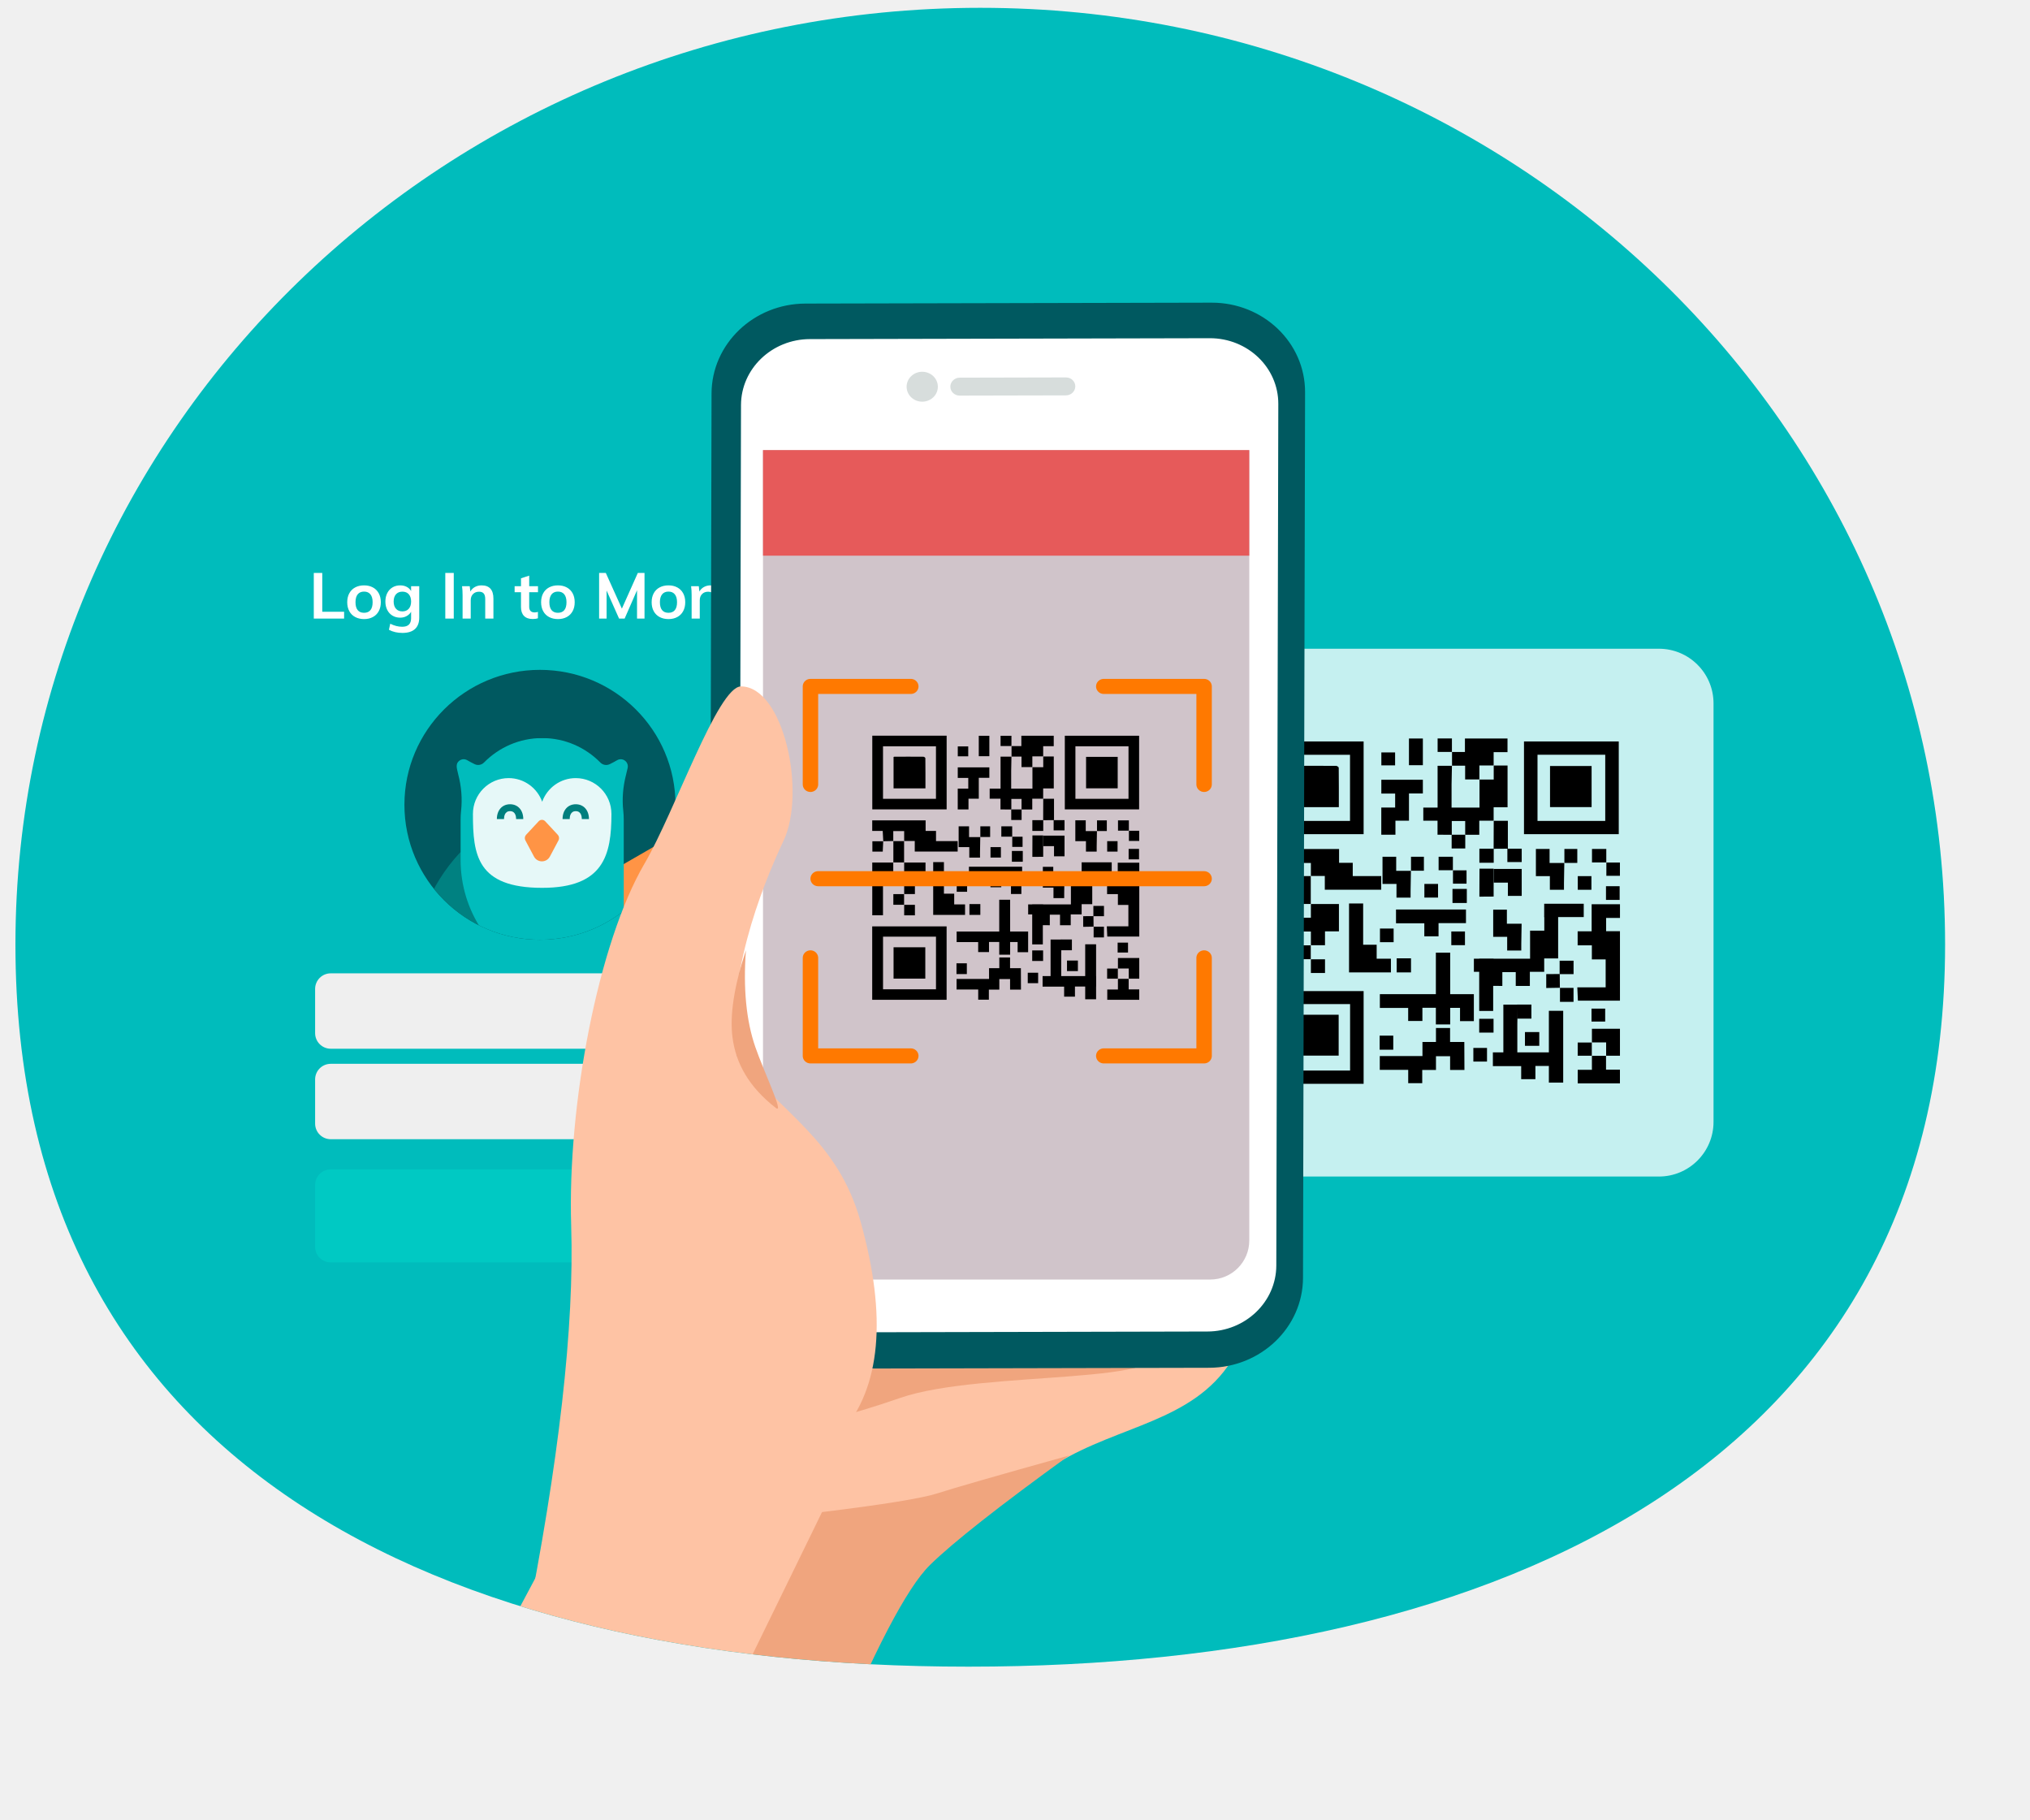
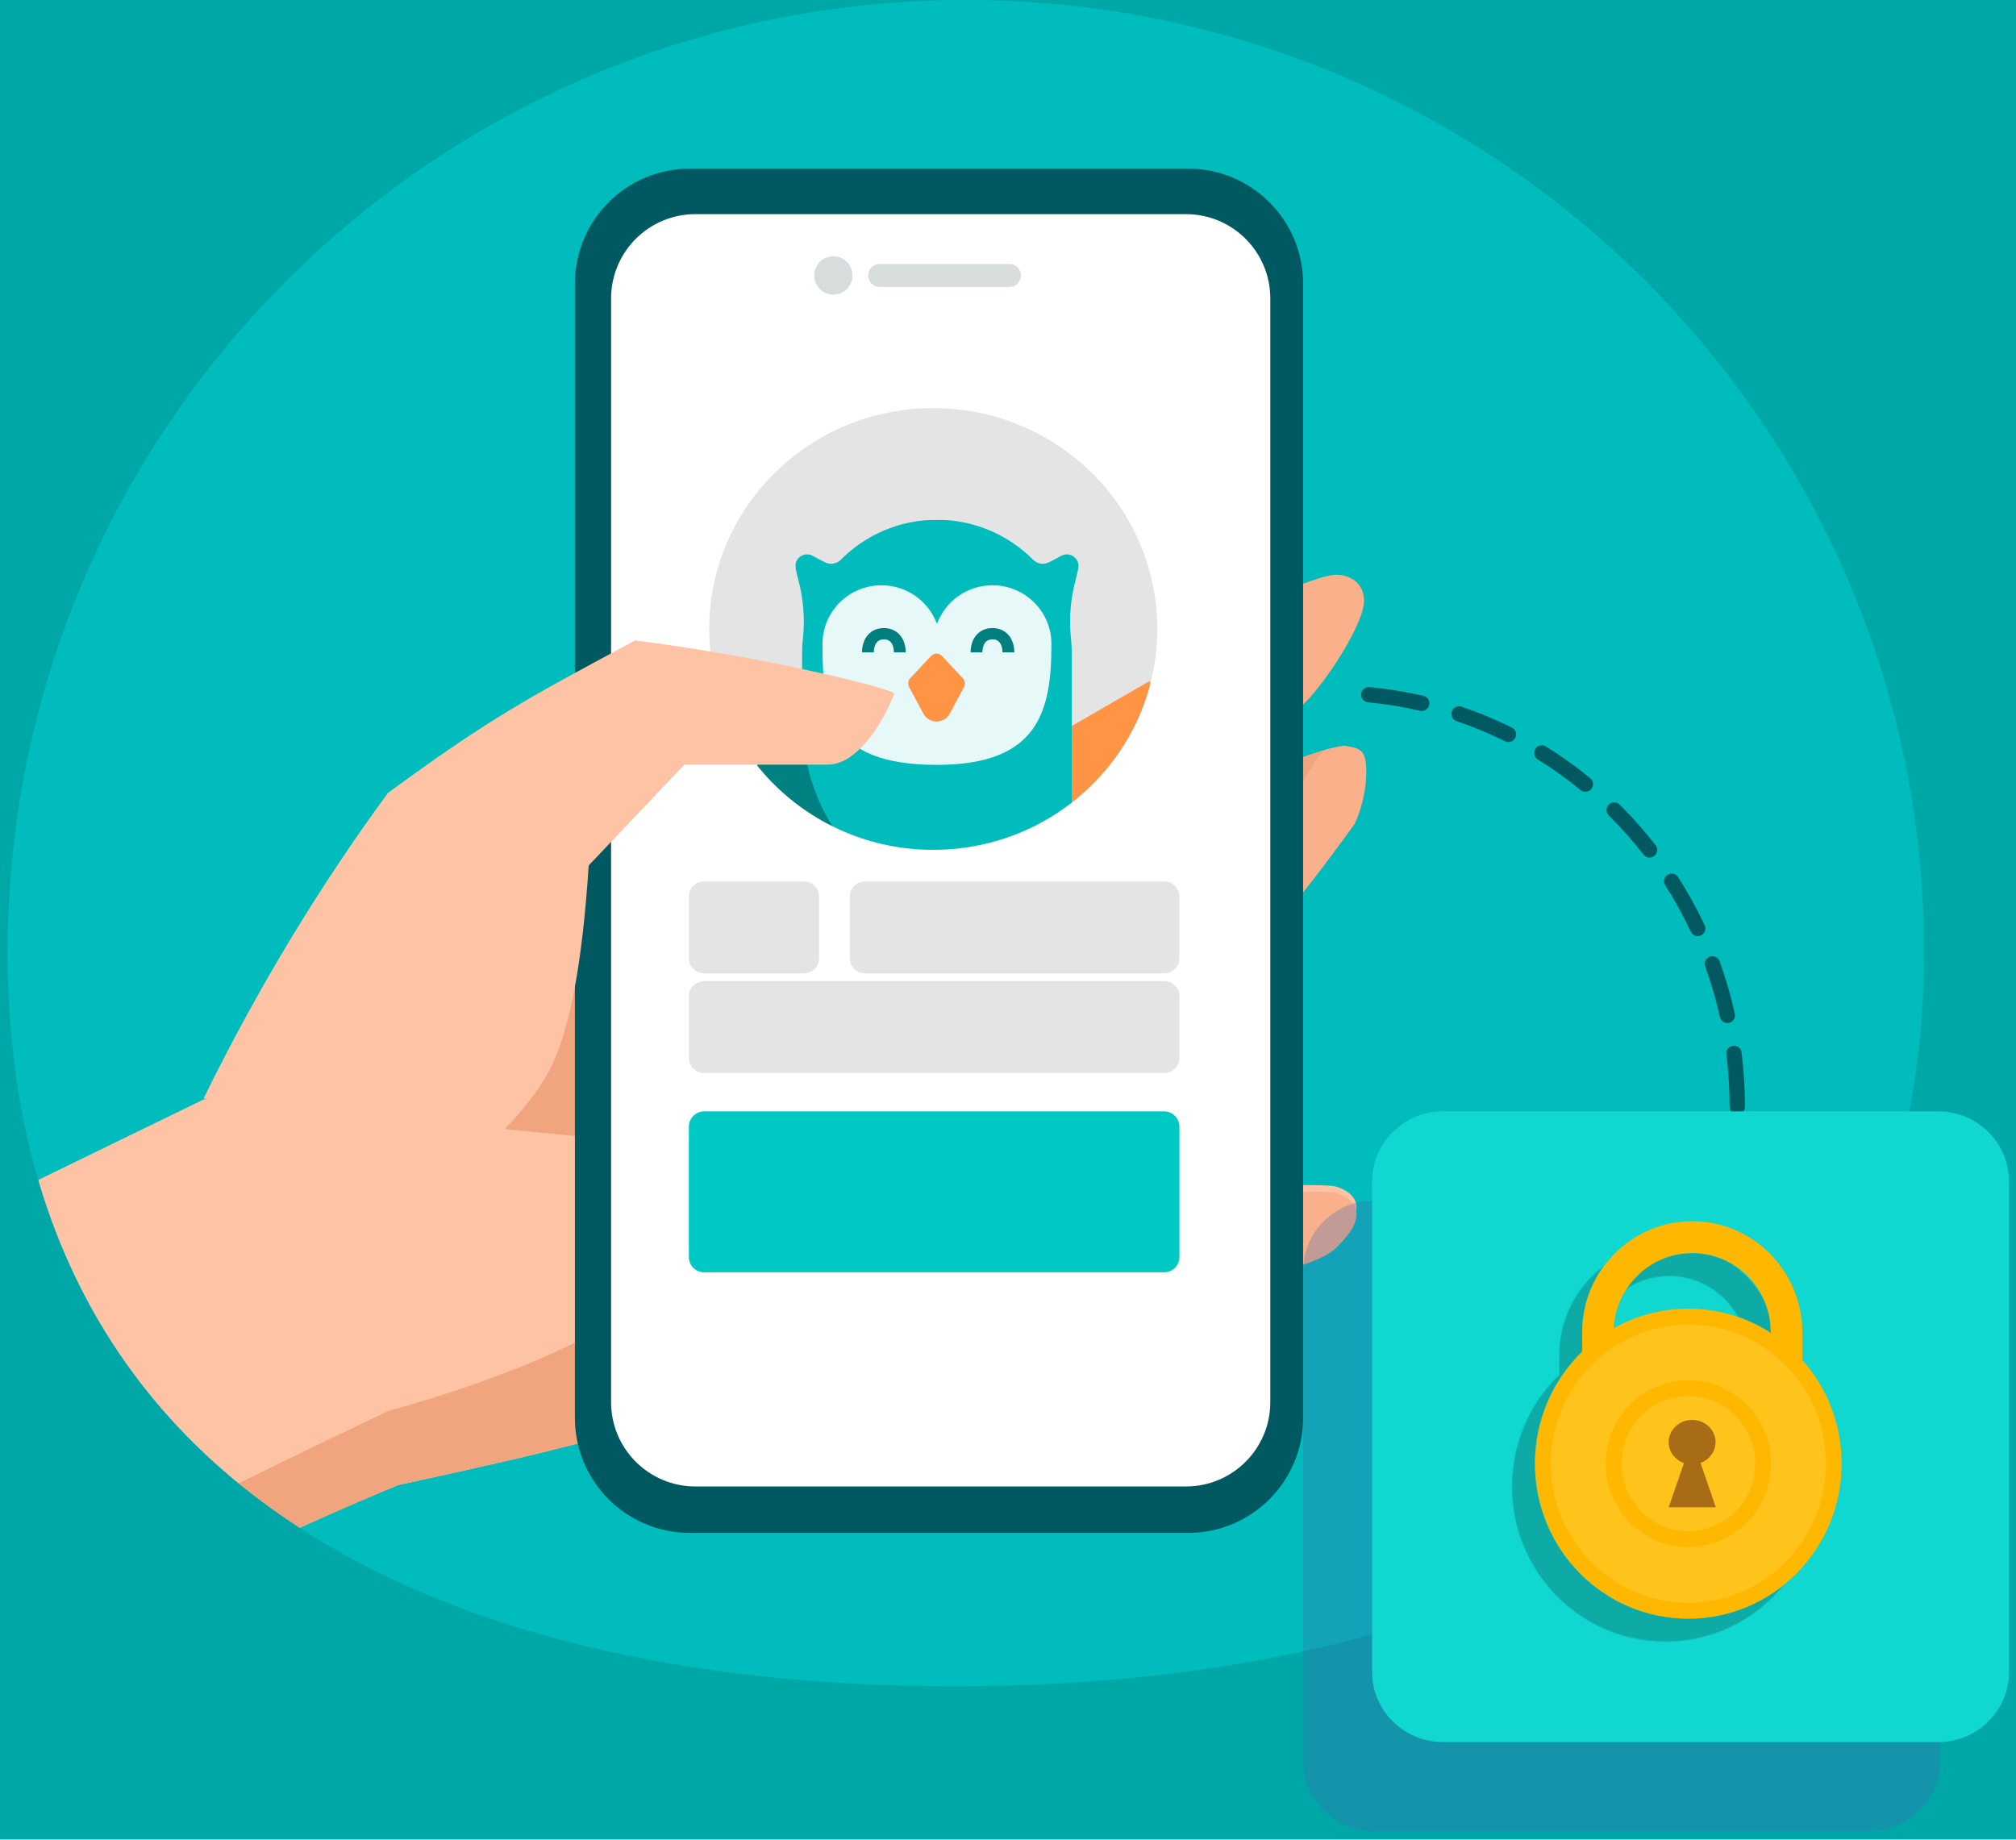
- <svg xmlns="http://www.w3.org/2000/svg" xmlns:xlink="http://www.w3.org/1999/xlink" width="260" height="233" viewBox="0 0 260 233">
+ <svg xmlns="http://www.w3.org/2000/svg" xmlns:xlink="http://www.w3.org/1999/xlink" width="263" height="240" viewBox="0 0 263 240">
  <defs>
-     <path id="s0fcg53k7a" d="M124.045 212.428c68.248 0 125.08-26.225 125.08-92.474S193.8 0 125.551 0C57.303 0 1.977 53.705 1.977 119.954c0 66.25 53.82 92.474 122.068 92.474z" />
-     <path id="87m42zoonc" d="M0.254 0.51L5.684 0.51 5.684 4.065 0.254 4.065z" />
-     <path id="p5tcpung0g" d="M0 0L24.606 0 24.606 32.091 0 32.091z" />
-     <path id="jnx6hm580i" d="M124.045 212.428c68.248 0 125.08-26.225 125.08-92.474S193.8 0 125.551 0C57.303 0 1.977 53.705 1.977 119.954c0 66.25 53.82 92.474 122.068 92.474z" />
-     <path id="haixa66dsk" d="M0.193 0.39L4.324 0.39 4.324 3.113 0.193 3.113z" />
-     <path id="1hjwlm62sm" d="M0 34.242L34.208 34.242 34.208 0.405 0 0.405z" />
-     <ellipse id="5bz5sd3ave" cx="17.358" cy="17.28" rx="17.358" ry="17.28" />
+     <path id="a" d="M124.476 220C193.512 220 251 192.84 251 124.23S195.036 0 126 0 1 55.62 1 124.23C1 192.84 55.44 220 124.476 220z" />
+     <path id="c" d="M21.47 90.24c5.424 0 60.771-28.816 87.509-39.71 28.533-6.234 37.278-8.25 59.88-20.339 37.6-5.463 59.097-7.252 62.798-11.838 4.252-4.233 1.716-6.112-.299-6.739-1.343-.418-10.725-.247-28.145.513L83.676.175 0 40.905c5.739 15.877 10.151 27.901 13.238 36.07 4.63 12.254 6.556 13.266 8.232 13.266z" />
+     <ellipse id="e" cx="29.226" cy="28.815" rx="29.226" ry="28.815" />
+     <path id="g" d="M0 0h41.431v53.513H0z" />
+     <filter id="i" width="132.5%" height="124.5%" x="-16.2%" y="-12.3%" filterUnits="objectBoundingBox">
+       <feOffset dx="-3" dy="3" in="SourceAlpha" result="shadowOffsetOuter1" />
+       <feColorMatrix in="shadowOffsetOuter1" result="shadowMatrixOuter1" values="0 0 0 0 0 0 0 0 0 0 0 0 0 0 0 0 0 0 0.202 0" />
+       <feMerge>
+         <feMergeNode in="shadowMatrixOuter1" />
+         <feMergeNode in="SourceGraphic" />
+       </feMerge>
+     </filter>
  </defs>
  <g fill="none" fill-rule="evenodd">
-     <g>
-       <g transform="translate(-89 -246) translate(89 247)">
-         <mask id="43z0ffh2tb" fill="#fff">
-           <use xlink:href="#s0fcg53k7a" />
+     <path fill="#00A7A7" d="M0 0h263v240H0z" />
+     <mask id="b" fill="#fff">
+       <use xlink:href="#a" />
+     </mask>
+     <use fill="#00BCBC" xlink:href="#a" />
+     <g mask="url(#b)">
+       <path fill="#F0A57E" d="M84.203 104.504l18.638 6.037-9.319 47.081c-28.626 1.885-42.939 1.885-42.939 0 0-1.884 5.04-16.495 15.12-43.832l18.5-9.286z" />
+       <path fill="#FFDBC8" d="M102.512 87.55v3.143c1.738.74 4.288.876 6.52 1.003 1.488.084 3.846-.25 7.075-1.003l-13.595-3.144z" />
+       <g transform="translate(-57 143.218)">
+         <mask id="d" fill="#fff">
+           <use xlink:href="#c" />
        </mask>
-         <use fill="#00BCBC" xlink:href="#s0fcg53k7a" />
-         <path fill="#FFF" fill-rule="nonzero" d="M44.073 78.212v-.87h-2.798v-4.974H40.19v5.844h3.882zm2.56.066c.425 0 .8-.088 1.125-.263.325-.175.576-.425.752-.751.177-.326.265-.707.265-1.145 0-.438-.088-.82-.265-1.145-.176-.325-.427-.576-.752-.75-.325-.176-.7-.263-1.126-.263-.431 0-.81.087-1.138.262-.328.175-.58.426-.756.751-.177.326-.265.707-.265 1.145 0 .438.088.82.265 1.145.176.326.428.576.756.751.327.175.707.263 1.138.263zm-.009-.805c-.353 0-.623-.113-.81-.34-.189-.227-.282-.565-.282-1.014 0-.443.095-.781.285-1.014.19-.232.462-.348.815-.348.348 0 .617.116.807.348.19.233.286.57.286 1.014 0 .449-.094.787-.282 1.014-.187.227-.46.34-.819.34zm4.92 2.577c.707 0 1.242-.166 1.606-.5.364-.334.546-.824.546-1.47v-4.013h-1.042v.624c-.129-.23-.315-.409-.559-.538-.244-.128-.522-.192-.836-.192-.37 0-.699.086-.987.258-.289.172-.513.416-.673.73-.16.315-.24.675-.24 1.08s.08.764.24 1.08c.16.314.384.557.673.73.288.172.617.258.987.258.308 0 .585-.07.832-.21.246-.139.434-.32.563-.545v.82c0 .734-.378 1.1-1.135 1.1-.51 0-1.022-.13-1.537-.393l-.168.78c.498.267 1.075.401 1.73.401zm-.008-2.757c-.347 0-.62-.112-.819-.337-.199-.224-.298-.533-.298-.927s.1-.703.298-.928c.199-.224.472-.336.82-.336.352 0 .627.112.823.336.196.225.294.534.294.928s-.1.703-.298.927c-.2.225-.472.337-.82.337zm6.581.919v-5.844h-1.084v5.844h1.084zm2.173 0v-2.347c0-.329.098-.593.294-.792.196-.2.454-.3.773-.3.27 0 .468.075.597.226.129.15.193.39.193.718v2.495h1.05v-2.544c0-1.138-.506-1.707-1.52-1.707-.314 0-.596.068-.845.205-.25.136-.447.33-.592.582l-.076-.68h-.983c.045.344.067.735.067 1.173v2.971h1.042zm7.934.057c.263 0 .487-.032.672-.098v-.813c-.151.044-.291.066-.42.066-.465 0-.697-.243-.697-.73v-1.855h1.126v-.772h-1.126v-1.354l-1.05.345v1.01h-.816v.77h.815v1.905c0 .492.13.87.387 1.132.257.263.627.394 1.109.394zm3.24.009c.426 0 .801-.088 1.126-.263.325-.175.576-.425.752-.751.177-.326.265-.707.265-1.145 0-.438-.088-.82-.265-1.145-.176-.325-.427-.576-.752-.75-.325-.176-.7-.263-1.126-.263-.431 0-.81.087-1.139.262-.327.175-.58.426-.756.751-.176.326-.265.707-.265 1.145 0 .438.089.82.265 1.145.177.326.429.576.756.751.328.175.708.263 1.14.263zm-.008-.805c-.353 0-.624-.113-.811-.34-.188-.227-.282-.565-.282-1.014 0-.443.096-.781.286-1.014.19-.232.462-.348.815-.348.347 0 .616.116.807.348.19.233.285.57.285 1.014 0 .449-.093.787-.281 1.014-.188.227-.46.34-.82.34zm6.236.739v-3.587l1.597 3.587h.714l1.588-3.628v3.628h.958v-5.844h-.857L79.65 76.94l-2.059-4.572h-.857v5.844h.958zm7.93.066c.425 0 .8-.088 1.125-.263.325-.175.576-.425.752-.751.177-.326.265-.707.265-1.145 0-.438-.088-.82-.265-1.145-.176-.325-.427-.576-.752-.75-.325-.176-.7-.263-1.126-.263-.431 0-.81.087-1.139.262-.327.175-.58.426-.756.751-.176.326-.264.707-.264 1.145 0 .438.088.82.264 1.145.177.326.429.576.756.751.328.175.708.263 1.14.263zm-.01-.805c-.352 0-.623-.113-.81-.34-.188-.227-.282-.565-.282-1.014 0-.443.096-.781.286-1.014.19-.232.462-.348.815-.348.347 0 .616.116.807.348.19.233.286.57.286 1.014 0 .449-.094.787-.282 1.014-.188.227-.46.34-.82.34zm4.014.739v-2.347c0-.329.098-.593.294-.792.196-.2.454-.3.773-.3.269 0 .468.075.597.226.129.15.193.39.193.718v2.495h1.05v-2.544c0-1.138-.507-1.707-1.52-1.707-.314 0-.596.068-.845.205-.25.136-.447.33-.593.582l-.075-.68h-.983c.044.344.067.735.067 1.173v2.971h1.042zm5.937.066c.303 0 .601-.048.895-.144.294-.096.542-.223.744-.382l-.303-.705c-.397.295-.829.443-1.294.443-.403 0-.707-.106-.911-.316-.205-.21-.318-.538-.34-.981h2.924v-.156c0-.646-.17-1.153-.509-1.522-.339-.37-.8-.554-1.382-.554-.398 0-.754.091-1.067.274-.314.184-.558.44-.731.768-.174.328-.26.703-.26 1.124 0 .668.198 1.193.596 1.576.397.383.944.575 1.638.575zm.799-2.635h-1.975c.05-.306.164-.54.34-.702.177-.161.405-.242.685-.242s.5.08.66.238c.16.159.256.394.29.706zm1.542 4.44c.51-.076.939-.232 1.286-.468.347-.235.633-.61.857-1.124l1.975-4.424h-1.042l-1.244 2.98-1.218-2.98h-1.101l1.765 3.997-.135.304c-.123.263-.284.46-.483.595-.199.134-.497.245-.895.332l.235.788zm7.307-1.797c.583 0 1.087-.122 1.513-.365.426-.244.753-.591.983-1.043.23-.451.345-.983.345-1.596 0-.607-.114-1.137-.34-1.588-.228-.452-.555-.798-.984-1.038-.428-.241-.934-.362-1.517-.362-.582 0-1.088.12-1.516.362-.429.24-.758.586-.988 1.038-.23.451-.344.98-.344 1.588 0 .613.116 1.145.348 1.596.233.452.563.8.992 1.043.429.243.931.365 1.508.365zm0-.846c-.554 0-.986-.186-1.294-.558-.308-.372-.462-.905-.462-1.6 0-.695.154-1.226.462-1.592.308-.367.74-.55 1.294-.55.555 0 .986.184 1.294.554.309.37.463.898.463 1.588 0 .695-.154 1.228-.463 1.6-.308.372-.739.558-1.294.558zm5.887.772l1.026-2.717 1.05 2.717h.916l1.664-4.145h-1.025l-1.093 2.947-1.1-2.947h-.757l-1.1 2.922-1.093-2.922h-1.076l1.664 4.145h.924zm6.274 0v-6.04h-1.042v6.04h1.042z" mask="url(#43z0ffh2tb)" />
-         <g mask="url(#43z0ffh2tb)">
-           <g>
-             <path fill="#FFF" d="M7 67.59h53.224c3.866 0 7-3.133 7-7V7c0-3.866-3.134-7-7-7H7C3.134 0 0 3.134 0 7v53.59c0 3.867 3.134 7 7 7z" opacity=".771" transform="translate(152.243 82.074)" />
-             <g>
-               <path fill="#000" d="M0 12.787h12.138V.913H0v11.874zm1.751-1.696h8.644V2.623H1.751v8.468zM32.678 12.787h12.138V.913H32.678v11.874zm1.731-1.696h8.676V2.616h-8.676v8.475zM0 44.756h12.138V32.882H0v11.874zm1.766-1.698h8.638v-8.512H1.766v8.512z" transform="translate(152.243 82.074) translate(10.27 10.96)" />
-               <g>
-                 <path fill="#000" d="M39.584 34.125l-.076-1.72h3.63v-3.581H41.37v-1.805h-1.82v-1.792h1.793v-3.468h3.629v1.753h-1.776v1.703h1.774v8.896h-5.399l.012.014M5.384 27.02L5.384 25.254 1.815 25.254 1.815 30.56.01 30.56.01 21.737 3.562 21.737 3.546 21.722 3.546 23.486 5.382 23.486 5.382 21.722 5.369 21.735 8.976 21.735 8.976 25.231 7.192 25.231 7.192 27.019 7.205 27.006 5.369 27.006zM3.562 18.137l-1.71.036.012.008-.096-1.73H.004v-1.766h8.99v1.767h1.767l-.016-.014v1.714h3.659l-.014-.013v1.765H7.167V18.14H5.369l.013.013v-1.676H3.547v1.676l.015-.015zM19.782 11.077V9.382h7.199V5.778l-.015.013H28.8V3.988l-.01.012h1.783v5.345H28.79v1.73l.012-.012h-1.85v1.804h-1.805v-1.764h-1.718v1.766l-1.839-.014.014.012v-1.804h-1.836l.015.014zM14.207 42.986v-1.784h5.467v-1.815l-.015.013h1.744v-1.803l-.01.012h1.835l-.016-.012v1.804h1.836l-.013-.013.016 3.597-1.836-.001v-1.765h-1.81v1.766h-1.76v1.688h-1.808l.012.012v-1.714h-3.657l.015.015zM15.634 28.723L15.634 30.489 10.27 30.489 10.27 21.662 12.093 21.662 12.078 21.647 12.078 26.945 13.822 26.945 13.809 26.932 13.809 28.736 15.644 28.736z" transform="translate(152.243 82.074) translate(10.27 10.96)" />
-                 <path fill="#000" d="M23.45 2.265L25.113 2.265 25.113.537 30.567.537 30.567 2.284 28.791 2.284 28.791 4.001 28.802 3.987 26.966 3.987 26.966 5.791 26.981 5.778 25.14 5.778 25.14 4.02 23.449 4.02 23.461 4.029 23.461 2.257zM16.228 12.854L14.401 12.854 14.401 9.378 16.176 9.378 16.176 7.59 14.406 7.59 14.406 5.82 19.725 5.82 19.725 7.571 17.947 7.571 17.947 11.076 17.957 11.063 16.213 11.063 16.213 12.867z" transform="translate(152.243 82.074) translate(10.27 10.96)" />
-                 <g transform="translate(152.243 82.074) translate(10.27 10.96) translate(39.287 40.649)">
-                   <mask id="rveqvzg55d" fill="#fff">
-                     <use xlink:href="#87m42zoonc" />
-                   </mask>
-                   <path fill="#000" d="M3.899 0.511L3.899 2.301 5.684 2.301 5.684 4.065 0.269 4.065 0.269 2.299 0.254 2.314 2.09 2.314 2.09 0.51 2.076 0.523 3.912 0.523z" mask="url(#rveqvzg55d)" />
-                 </g>
-                 <path fill="#000" d="M37.842 16.468c-.014.86-.03 1.72-.043 2.581-.004.28 0 .558 0 .863h-1.807V18.16l-1.804.001.015.015V14.68h1.753v1.8h1.897l-.01-.012zM41.378 39.47L41.378 37.704 44.969 37.704 44.969 41.16 43.186 41.16 43.199 41.172 43.199 39.457 41.363 39.457zM23.449 4.02c-.016.801-.035 1.602-.047 2.403-.006.368-.001 3.883-.001 4.275h-1.789v-6.67h1.847c.002 0-.01-.008-.01-.008M28.78 28.748c-.016.801-.035 1.602-.048 2.403-.006.369-.001 3.883-.001 4.275h-1.789v-6.67h1.848l-.01-.008M28.789 11.075h1.824v3.584l.01-.013-1.834.012.013-3.595-.013.012zM3.562 21.737v-3.6l-.015.015h1.835l-.013-.013v3.596l.013-.013H3.547l.015.015zM17.944 3.956L19.726 3.956 19.726.537 17.944.537zM43.229 16.408L41.388 16.408 41.388 14.682 43.219 14.682 43.219 16.419zM23.46 2.257h-1.845V.53h1.832v1.734c.002 0 .013-.008.013-.008M7.194 28.798L7.194 30.562 5.384 30.562 5.384 28.797 5.369 28.811 7.205 28.811zM39.566 19.909L41.315 19.909 41.315 18.159 39.566 18.159zM1.853 18.172c-.027.573-.052 1.145-.079 1.742H.015V18.18h1.848l-.01-.008" transform="translate(152.243 82.074) translate(10.27 10.96)" />
-                 <path fill="#000" d="M5.384 28.797L3.56 28.797 3.56 27.02 5.384 27.02 5.369 27.006 5.369 28.811zM37.853 16.48v-1.797h1.652v1.783l-1.664.001.012.013M39.557 41.173V39.47h1.821l-.015-.013v1.714l.014-.012H39.54l.016.014zM14.409 3.972L16.17 3.972 16.17 2.316 14.409 2.316zM35.527 32.501v-1.808l-.015.015 1.746-.014.017 1.775.011-.012-1.774.03.015.014zM43.219 16.42h1.746v1.702h-1.737l.001-1.713-.01.01M32.318 42.491L28.693 42.491 28.693 40.727 37.653 40.727 37.653 42.471 34.141 42.471 34.141 44.161 32.318 44.161z" transform="translate(152.243 82.074) translate(10.27 10.96)" />
-                 <path fill="#000" d="M35.865 44.603L37.7 44.603 37.7 35.407 35.865 35.407zM17.844 35.039L14.218 35.039 14.218 33.275 23.179 33.275 23.179 35.019 19.666 35.019 19.666 36.709 17.844 36.709zM19.912 24.199L16.286 24.199 16.286 22.435 25.247 22.435 25.247 24.179 21.734 24.179 21.734 25.869 19.912 25.869z" transform="translate(152.243 82.074) translate(10.27 10.96)" />
-                 <path fill="#000" d="M21.391 37.151L23.226 37.151 23.226 27.955 21.391 27.955zM32.801 39.891L34.636 39.891 34.636 38.127 32.801 38.127zM26.942 38.198L28.778 38.198 28.778 36.433 26.942 36.433zM30.549 16.36L32.385 16.36 32.385 14.646 30.549 14.646zM37.275 32.469h1.748v1.792h-1.737v-1.804l-.01.012M14.191 40.388L15.935 40.388 15.935 38.584 14.191 38.584zM37.243 30.707L39.027 30.707 39.027 28.993 37.243 28.993zM26.966 16.45L28.801 16.45 28.801 14.646 26.966 14.646zM23.412 12.855h1.744v1.763h-1.744v-1.763zM41.327 36.786L43.077 36.786 43.077 35.125 41.327 35.125zM23.52 19.796h1.835V21.6H23.52v-1.804zM31.79 34.604h1.836v1.803H31.79v-1.803zM16.372 30.489L18.207 30.489 18.207 28.685 16.372 28.685zM8.965 9.33h-5.37V4.082c.051-.015.107-.046.164-.046 1.623-.003 3.246-.01 4.87.005.112.001.32.153.322.236.019 1.668.014 3.337.014 5.051M36.013 9.323L41.337 9.323 41.337 4.061 36.013 4.061zM3.596 41.147L8.942 41.147 8.942 35.909 3.596 35.909zM18.197 17.468l-.044 2.58c-.004.28 0 .56 0 .863h-1.806v-1.75h-1.805l.015.015V15.68h1.753v1.8h1.897l-.01-.012zM19.92 20.909L21.67 20.909 21.67 19.159 19.92 19.159z" transform="translate(152.243 82.074) translate(10.27 10.96)" />
-                 <path fill="#000" d="M18.207 17.48v-1.798h1.652v1.784h-1.664l.012.013M23.584 17.407L21.743 17.407 21.743 15.682 23.572 15.682 23.572 17.419zM23.573 17.42h1.747v1.702h-1.738l.001-1.714-.01.011M26.192 41.911L27.941 41.911 27.941 40.161 26.192 40.161zM28.794 19.005L28.794 17.239 32.385 17.239 32.385 20.695 30.602 20.695 30.615 20.706 30.615 18.992 28.779 18.992zM35.237 21.7h5.093v1.702h-5.065c0-.573 0-1.143.002-1.713l-.03.011" transform="translate(152.243 82.074) translate(10.27 10.96)" />
-                 <path fill="#000" d="M26.26 30.428v-1.694h7.198V25.13l-.014.013h1.835V23.34l-.01.013h1.783v5.346h-1.786v1.73l.013-.013h-1.85v1.805h-1.806v-1.765h-1.718v1.766l-1.838-.014.014.013v-1.805h-1.836l.015.013zM31.872 34.603c-.016.802-.035 1.602-.047 2.403-.006.369-.001 3.883-.001 4.275h-1.789v-6.67h1.847l-.01-.008" transform="translate(152.243 82.074) translate(10.27 10.96)" />
-                 <path fill="#000" d="M32.374 24.243c-.014.86-.031 1.72-.043 2.58-.005.28-.001.559-.001.862h-1.806v-1.75H28.72l.014.015v-3.495h1.754v1.799h1.897l-.011-.011zM14.231 26.623L15.981 26.623 15.981 24.872 14.231 24.872zM43.18 21.202L44.93 21.202 44.93 19.452 43.18 19.452zM23.368 26.998L25.118 26.998 25.118 25.248 23.368 25.248zM26.966 17.206h1.824v3.584l.01-.013-1.834.012.013-3.595-.013.012zM22.665 35.041L22.665 33.276 26.256 33.276 26.256 36.73 24.473 36.73 24.486 36.742 24.486 35.028 22.651 35.028z" transform="translate(152.243 82.074) translate(10.27 10.96)" />
-               </g>
-             </g>
+         <use fill="#FEC3A4" xlink:href="#c" />
+         <path fill="#F0A57E" d="M21.47 91.109s14.806-5.05 32.112-13.064c19.063-8.827 41.382-20.937 55.397-26.646 28.533-6.235 37.278-8.251 59.88-20.34 37.6-5.463 59.097-7.252 62.798-11.838 4.252-4.233 1.716-6.112-.299-6.739-1.343-.417-10.725-.246-28.145.513-9.991-.342-24.713-1.814-44.165-4.416-8.292 10.642-16.044 22.48-51.465 32.323-39.686 18.925-47.175 24.06-89.338 41.363-6.143 3.581 3.225 8.844 3.225 8.844z" mask="url(#d)" />
+       </g>
+       <path fill="#FAB08A" d="M150.318 168.898c13.953-2.058 22.178-3.782 24.339-6.459 4.252-4.233 1.716-6.112-.299-6.738-1.147-.357-8.16-.284-21.037.218-2.199.086-5.452 9.197-3.003 12.98zM154.72 132.435c6.354-3.369 20.041-22.174 22.028-24.978 1.41-3.132 1.658-6.283 1.41-8.098-.25-1.814-1.41-1.814-2.806-2.087-3.6.584-6.57 1.933-8.914 4.05-9.657 19.644-13.564 30.016-11.719 31.113z" />
+       <path fill="#F0A57E" d="M154.72 132.435c3.031-1.607 7.731-6.727 12.034-11.948-4.422-6.986 3.714-19.731 5.857-22.586-1.597.485-5.926 1.952-12.987 4.402-5.115 18.99-6.75 29.035-4.905 30.132z" />
+       <path fill="#FAB08A" d="M160.45 99.355c0 .943 7.533-4.882 10.926-8.924 3.22-3.835 6.575-9.671 6.575-12.032 0-2.36-1.872-3.416-3.67-3.416-1.574 0-6.846 1.976-15.816 5.93-.77 12.295-.108 18.442 1.984 18.442z" />
+       <path fill="#F0A57E" d="M160.45 99.355c0 .716 4.338-2.466 7.913-5.81-.678-7.358.267-15.485.267-16.826-1.067.234-4.455 1.632-10.165 4.193-.41 6.411-.514 10.563-.31 12.455.539 5.008 2.294 6.09 2.294 5.988z" />
+       <path fill="#FAB08A" d="M144.804 47.739c3.798-3.153 6.623-4.729 8.476-4.729 2.779 0 4.583.836 5.943 3.059.908 1.482.723 3.8-.553 6.953l-13.866-5.283z" />
+       <path fill="#F0A57E" d="M144.804 47.739c1.577-1.255 2.708-2.113 3.394-2.574 3.1 1.13 8.306 3.078 11.426 4.776-.118.612-.436 1.64-.954 3.08l-13.866-5.282z" />
+       <g transform="rotate(-3 468.885 -1254.69)">
+         <path fill="#005960" d="M23.702.421l64.911 3.402c8.273.433 14.628 7.491 14.195 15.764l-7.746 147.798c-.434 8.272-7.492 14.628-15.764 14.194l-64.911-3.402c-8.273-.433-14.628-7.491-14.195-15.764L7.938 14.615C8.372 6.343 15.43-.013 23.702.421z" />
+         <path fill="#FFF" d="M24.11 6.39l63.913 3.35c6.066.318 10.727 5.494 10.409 11.56l-7.537 143.803c-.318 6.067-5.493 10.727-11.56 10.41l-63.913-3.35c-6.066-.318-10.727-5.494-10.409-11.56L12.55 16.8c.318-6.067 5.493-10.728 11.56-10.41z" />
+         <circle cx="41.667" cy="15.321" r="2.5" fill="#D7DDDC" transform="rotate(3 41.667 15.321)" />
+         <path fill="#D7DDDC" d="M47.737 14.138l16.977.89a1.5 1.5 0 0 1-.157 2.995l-16.977-.89a1.5 1.5 0 0 1 .157-2.995z" />
+       </g>
+       <g transform="translate(92.523 53.246)">
+         <mask id="f" fill="#fff">
+           <use xlink:href="#e" />
+         </mask>
+         <use fill="#E4E4E4" xlink:href="#e" />
+         <g mask="url(#f)">
+           <path fill="#008181" d="M11.986 38.642L63.515 90.17c-14.333 13.507-36.867 13.287-50.842-.688C-1.3 75.51-1.52 52.975 11.986 38.642z" />
+           <path fill="#FF9445" d="M29.075 51.994l28.358-16.373c4.175 7.736 1.433 17.454-6.263 21.898-7.696 4.443-17.483 1.958-22.095-5.525z" />
+           <g transform="translate(11.241 14.566)">
+             <mask id="h" fill="#fff">
+               <use xlink:href="#g" />
+             </mask>
+             <path fill="#00BCBC" d="M36.058 50.663V17.408c0-.643-.036-1.277-.105-1.902-.286-2.579-.054-5.18.607-7.69.123-.467.236-.952.343-1.455.274-1.293-1.118-2.296-2.273-1.633-.517.298-1.056.586-1.594.843a1.778 1.778 0 0 1-2.03-.354A17.622 17.622 0 0 0 18.466 0C13.562 0 9.123 2 5.929 5.216a1.778 1.778 0 0 1-2.03.353 23.802 23.802 0 0 1-1.59-.84C1.152 4.064-.24 5.067.034 6.36c.106.5.218.98.34 1.445.66 2.51.894 5.11.606 7.69-.07.627-.106 1.265-.106 1.912v8.618c0 10.954 6.626 20.4 16.116 24.637H4.374 41.43h-5.373z" mask="url(#h)" />
          </g>
-         </g>
-         <g mask="url(#43z0ffh2tb)">
-           <g>
-             <g>
-               <g>
-                 <g>
-                   <g transform="translate(40.36 84.608) translate(10.875) translate(.563 .024) translate(0 .148)">
-                     <mask id="ufm5qlqbjf" fill="#fff">
-                       <use xlink:href="#5bz5sd3ave" />
-                     </mask>
-                     <use fill="#005960" xlink:href="#5bz5sd3ave" />
-                     <g mask="url(#ufm5qlqbjf)">
-                       <g>
-                         <path fill="#008181" d="M44.924 26.776c-.348 11.805-9.903 21.266-21.64 21.266S1.99 38.581 1.644 26.776z" transform="translate(-8.31 8.735) rotate(45 23.284 37.409)" />
-                         <g>
-                           <path fill="#FF9445" d="M31.087 16.9c-.149 5.269-4.445 9.495-9.724 9.495-5.278 0-9.574-4.226-9.724-9.496z" transform="translate(-8.31 8.735) translate(14.986) rotate(-30 21.363 21.647)" />
-                           <g>
-                             <g transform="translate(-8.31 8.735) translate(14.986)">
-                               <mask id="q1ah12zy5h" fill="#fff">
-                                 <use xlink:href="#p5tcpung0g" />
-                               </mask>
-                               <path fill="#00BCBC" d="M21.415 30.382V10.44c0-.385-.021-.765-.062-1.14-.17-1.547-.033-3.106.36-4.612.073-.28.14-.57.204-.872.163-.776-.664-1.377-1.35-.98-.307.179-.627.352-.947.506-.406.196-.889.11-1.205-.212C16.518 1.199 13.88 0 10.968 0 8.054 0 5.418 1.2 3.52 3.128c-.316.322-.8.408-1.206.212-.319-.154-.638-.326-.945-.504-.685-.398-1.512.203-1.35.979.064.299.13.588.203.866.392 1.506.53 3.065.36 4.611-.042.377-.063.76-.063 1.147v5.169c0 6.569 3.935 12.233 9.571 14.774H2.598h22.008-3.19z" mask="url(#q1ah12zy5h)" />
-                             </g>
-                             <path fill="#FFF" d="M15.266 5.127c-1.977 0-3.66 1.26-4.298 3.026-.637-1.765-2.321-3.026-4.298-3.026-2.525 0-4.572 2.055-4.572 4.59 0 5.226.502 9.462 8.87 9.462 7.903 0 8.87-4.236 8.87-9.461 0-2.536-2.047-4.591-4.572-4.591" opacity=".901" transform="translate(-8.31 8.735) translate(14.986)" />
-                           </g>
-                         </g>
-                       </g>
-                     </g>
-                   </g>
-                   <path fill="#FF9445" d="M18.633 24.053l1.1-2.07c.124-.231.087-.522-.088-.71l-1.62-1.74c-.224-.24-.601-.24-.825 0l-1.62 1.74c-.175.188-.212.479-.089.71l1.101 2.07c.438.822 1.603.822 2.04 0" transform="translate(40.36 84.608) translate(10.875) translate(.563 .024)" />
-                 </g>
-                 <g fill="#007F7E">
-                   <path d="M11.795 1.9h-.914c0-.305-.075-1.016-.777-1.016-.7 0-.777.711-.777 1.017h-.913C8.414.764 9.094 0 10.104 0c1.012 0 1.691.764 1.691 1.9M3.382 1.9h-.914c0-.305-.076-1.016-.777-1.016-.701 0-.777.711-.777 1.017H0C0 .764.68 0 1.69 0c1.012 0 1.692.764 1.692 1.9" transform="translate(40.36 84.608) translate(10.875) translate(.563 .024) translate(11.84 17.358)" />
-                 </g>
-               </g>
-             </g>
-             <g transform="translate(40.36 84.608) translate(0 39.034)">
-               <rect width="57.338" height="11.913" y="25.105" fill="#00C9C3" rx="2" />
-               <rect width="57.338" height="9.656" y="11.587" fill="#EFEFEF" rx="2" />
-               <rect width="57.338" height="9.656" fill="#EFEFEF" rx="2" />
-             </g>
-           </g>
-         </g>
-         <mask id="et3l49mpjj" fill="#fff">
-           <use xlink:href="#jnx6hm580i" />
-         </mask>
-         <g mask="url(#et3l49mpjj)">
-           <g>
-             <path fill="#FAB08A" d="M71.412 136.07c2.255-1.79 3.933-2.683 5.034-2.683 1.65 0 2.721.474 3.53 1.735.538.84.429 2.155-.329 3.944l-8.235-2.997z" transform="translate(56.35 33.76)" />
-             <path fill="#F0A57E" d="M71.412 136.07c.936-.713 1.608-1.2 2.016-1.46 1.841.64 4.933 1.745 6.786 2.708-.07.348-.26.93-.567 1.748l-8.235-2.997z" transform="translate(56.35 33.76)" />
-             <path fill="#FEC3A4" d="M101.33 139.56c-4.942 7.725-14.334 8.208-22.243 13.036-7.908 4.828-17.3 12.07-21.254 19.794-2.637 5.15-5.273 11.105-7.909 17.864H0l25.21-47.314c8.896-5.15 13.84-7.885 14.828-8.207 1.483-.483 66.236-2.897 61.293 4.828z" transform="translate(56.35 33.76)" />
-             <path fill="#F0A57E" d="M80.57 151.63c-9.227 2.575-14.829 4.185-16.806 4.828-1.977.644-6.92 1.449-14.829 2.414l-15.323 31.382h16.312c5.602-13.518 9.886-21.726 12.852-24.623 2.965-2.896 8.897-7.563 17.794-14z" transform="translate(56.35 33.76)" />
-             <path fill="#F0A57E" d="M47.18 140.044l-1.689 4.28c1.483.7 5.865.27 13.145-1.287 10.92-2.338 36.954 3.064 32.774-2.868-2.787-3.955-17.53-3.996-44.23-.125z" transform="translate(56.35 33.76) rotate(-7 68.676 140.91)" />
-             <g>
-               <g transform="translate(56.35 33.76) translate(27.646) rotate(-3 91.468 -1.576)">
-                 <path fill="#005960" d="M18.969.323l51.947 2.606c6.621.332 11.707 5.74 11.36 12.078l-6.199 113.237c-.347 6.339-5.995 11.208-12.616 10.876l-51.948-2.607c-6.62-.332-11.706-5.74-11.36-12.078l6.2-113.237C6.7 4.859 12.348-.01 18.969.323z" />
-                 <path fill="#FFF" d="M19.295 4.896l51.149 2.566c4.855.244 8.584 4.21 8.33 8.858l-6.031 110.177c-.255 4.648-4.397 8.218-9.252 7.975l-51.149-2.567c-4.855-.243-8.584-4.209-8.33-8.857l6.031-110.177c.255-4.648 4.397-8.218 9.252-7.975z" />
-                 <ellipse cx="33.346" cy="11.739" fill="#D7DDDC" rx="2" ry="1.916" transform="rotate(3 33.346 11.739)" />
-                 <path fill="#D7DDDC" d="M38.204 10.832l13.586.681c.662.034 1.17.574 1.136 1.208-.035.634-.6 1.12-1.262 1.088l-13.586-.682c-.662-.033-1.17-.574-1.136-1.208.035-.634.6-1.12 1.262-1.087z" />
-               </g>
-             </g>
-             <path fill="#D0C4CA" d="M41.374 22.88h62.282v101.214c0 2.761-2.24 5-5 5H46.374c-2.761 0-5-2.239-5-5V22.88z" transform="translate(56.35 33.76)" />
-             <g>
-               <g fill="#FF7900" fill-rule="nonzero">
-                 <path d="M12.852-.966c.507 0 .925.373.982.853L13.84 0v12.553c0 .533-.442.965-.988.965-.507 0-.925-.373-.982-.853l-.007-.112V.966H0c-.507 0-.925-.373-.982-.853L-.989 0c0-.495.382-.903.874-.96L0-.965h12.852z" transform="translate(56.35 33.76) translate(47.452 53.141) matrix(-1 0 0 1 12.852 0)" />
-                 <path d="M12.852 33.795c.507 0 .925.373.982.853l.006.113v12.552c0 .534-.442.966-.988.966-.507 0-.925-.373-.982-.853l-.007-.113V35.726H0c-.507 0-.925-.372-.982-.853l-.007-.112c0-.495.382-.903.874-.96L0 33.796h12.852z" transform="translate(56.35 33.76) translate(47.452 53.141) rotate(180 6.426 41.037)" />
-                 <path d="M50.418-.966c.507 0 .925.373.982.853l.007.113v12.553c0 .533-.443.965-.989.965-.507 0-.925-.373-.982-.853l-.006-.112V.966H37.567c-.507 0-.925-.373-.982-.853L36.578 0c0-.495.382-.903.873-.96l.116-.006h12.851z" transform="translate(56.35 33.76) translate(47.452 53.141)" />
-                 <path d="M50.418 33.795c.507 0 .925.373.982.853l.007.113v12.552c0 .534-.443.966-.989.966-.507 0-.925-.373-.982-.853l-.006-.113V35.726H37.567c-.507 0-.925-.372-.982-.853l-.007-.112c0-.495.382-.903.873-.96l.116-.006h12.851z" transform="translate(56.35 33.76) translate(47.452 53.141) matrix(1 0 0 -1 0 82.074)" />
-               </g>
-               <g>
-                 <path fill="#000" d="M.01 9.951h9.524V.519H.01V9.95zm1.374-1.348h6.782V1.877H1.384v6.726zM24.67 9.95h9.515V.52h-9.516v9.43zm1.356-1.347h6.801V1.872h-6.8v6.73zM0 34.335h9.53v-9.402H0v9.402zm1.387-1.345h6.782v-6.74H1.387v6.74z" transform="translate(56.35 33.76) translate(47.452 53.141) translate(7.909 5.793)" />
-                 <g transform="translate(56.35 33.76) translate(47.452 53.141) translate(7.909 5.793) translate(0 .114)">
-                   <path fill="#000" d="M30.109 26.133l-.059-1.317h2.761v-2.743h-1.343v-1.382h-1.385V19.32h1.365v-2.655h2.76v1.342h-1.351v1.304h1.35v6.813H30.1l.009.01M4.095 20.692L4.095 19.34 1.381 19.34 1.381 23.403.007 23.403.007 16.646 2.71 16.646 2.697 16.635 2.697 17.985 4.094 17.985 4.094 16.635 4.084 16.645 6.828 16.645 6.828 19.322 5.47 19.322 5.47 20.692 5.48 20.682 4.084 20.682zM2.71 13.89l-1.301.027.008.006-.072-1.325H.003v-1.352h6.838v1.353h1.344l-.012-.011v1.313h2.783l-.01-.01v1.352H5.45V13.89H4.084l.01.01v-1.283H2.698V13.9l.012-.011zM15.046 8.483V7.185h5.476v-2.76l-.011.01h1.396V3.054l-.008.01h1.357v4.093h-1.359v1.325l.01-.01H20.5v1.382h-1.373V8.503H17.82v1.352l-1.399-.01.01.009V8.472h-1.396l.011.01zM10.806 32.919v-1.366h4.159v-1.39l-.012.01h1.327v-1.38l-.008.008 1.395.001-.011-.01v1.382h1.396l-.01-.01.012 2.754h-1.396v-1.352h-1.376v1.352h-1.34v1.293h-1.375l.01.01v-1.313h-2.783l.012.01zM11.892 21.996L11.892 23.349 7.812 23.349 7.812 16.589 9.199 16.589 9.186 16.578 9.186 20.634 10.513 20.634 10.503 20.625 10.503 22.006 11.899 22.006z" />
-                   <path fill="#000" d="M17.836 1.734L19.102 1.734 19.102.411 23.25.411 23.25 1.749 21.899 1.749 21.899 3.064 21.907 3.053 20.511 3.053 20.511 4.435 20.522 4.425 19.122 4.425 19.122 3.079 17.836 3.079 17.845 3.085 17.845 1.728zM12.343 9.844L10.954 9.844 10.954 7.181 12.304 7.181 12.304 5.813 10.957 5.813 10.957 4.457 15.003 4.457 15.003 5.798 13.651 5.798 13.651 8.482 13.659 8.472 12.332 8.472 12.332 9.854z" />
-                   <g transform="translate(29.882 31.13)">
-                     <mask id="wxv3lt73ql" fill="#fff">
-                       <use xlink:href="#haixa66dsk" />
-                     </mask>
-                     <path fill="#000" d="M2.966 0.391L2.966 1.762 4.324 1.762 4.324 3.113 0.205 3.113 0.205 1.761 0.193 1.772 1.59 1.772 1.59 0.39 1.579 0.401 2.976 0.401z" mask="url(#wxv3lt73ql)" />
-                   </g>
-                   <path fill="#000" d="M28.784 12.611l-.033 1.977c-.003.214 0 .428 0 .66h-1.374v-1.34h-1.373l.012.011v-2.677h1.333v1.379h1.443l-.008-.01zM31.473 30.226L31.473 28.874 34.204 28.874 34.204 31.52 32.848 31.52 32.858 31.53 32.858 30.217 31.462 30.217zM17.836 3.079c-.012.613-.026 1.226-.036 1.84-.005.282 0 2.973 0 3.273h-1.361V3.085h1.405l-.008-.006M21.89 22.016c-.011.613-.026 1.226-.036 1.84-.004.282 0 2.973 0 3.274h-1.361V22.02h1.405l-.007-.005M21.897 8.481h1.388v2.745l.008-.01-1.396.009.01-2.753-.01.01zM2.71 16.646V13.89l-.012.01 1.396.001-.01-.01v2.754l.01-.01H2.698l.012.011z" />
-                   <mask id="cvar5vg79n" fill="#fff">
-                     <use xlink:href="#1hjwlm62sm" />
-                   </mask>
-                   <path fill="#000" d="M13.649 3.03L15.004 3.03 15.004.411 13.649.411zM32.881 12.565L31.481 12.565 31.481 11.244 32.873 11.244 32.873 12.574zM17.845 1.728H16.44V.407h1.394v1.328l.01-.007M5.472 22.054L5.472 23.405 4.095 23.405 4.095 22.053 4.084 22.064 5.48 22.064zM30.095 15.247L31.425 15.247 31.425 13.906 30.095 13.906zM1.41 13.917l-.06 1.333H.01v-1.328h1.406l-.008-.005" mask="url(#cvar5vg79n)" />
-                   <path fill="#000" d="M4.095 22.053L2.708 22.053 2.708 20.692 4.095 20.692 4.084 20.682 4.084 22.064zM28.792 12.62v-1.376h1.257v1.366h-1.266l.009.01M30.088 31.531v-1.305h1.385l-.011-.01v1.314l.01-.01h-1.396l.012.011zM10.96 3.042L12.3 3.042 12.3 1.773 10.96 1.773zM27.023 24.89v-1.385l-.012.012 1.328-.01.014 1.358.008-.009-1.35.023.012.01zM32.873 12.574h1.329v1.304H32.88v-1.312l-.008.008M24.582 32.54L21.824 32.54 21.824 31.189 28.64 31.189 28.64 32.525 25.968 32.525 25.968 33.819 24.582 33.819z" mask="url(#cvar5vg79n)" />
-                   <path fill="#000" d="M27.28 34.157L28.676 34.157 28.676 27.115 27.28 27.115zM13.572 26.833L10.815 26.833 10.815 25.482 17.631 25.482 17.631 26.818 14.959 26.818 14.959 28.112 13.572 28.112zM15.145 18.532L12.388 18.532 12.388 17.181 19.203 17.181 19.203 18.517 16.531 18.517 16.531 19.811 15.145 19.811z" mask="url(#cvar5vg79n)" />
-                   <path fill="#000" d="M16.27 28.45L17.666 28.45 17.666 21.408 16.27 21.408zM24.949 30.549L26.345 30.549 26.345 29.198 24.949 29.198zM20.493 29.252L21.889 29.252 21.889 27.901 20.493 27.901zM23.237 12.528L24.633 12.528 24.633 11.216 23.237 11.216zM28.353 24.865h1.329v1.372H28.36v-1.38l-.007.008M10.794 30.929L12.121 30.929 12.121 29.548 10.794 29.548zM28.328 23.516L29.685 23.516 29.685 22.203 28.328 22.203zM20.511 12.597L21.907 12.597 21.907 11.216 20.511 11.216zM17.808 9.845h1.326v1.35h-1.326v-1.35zM31.434 28.171L32.765 28.171 32.765 26.899 31.434 26.899zM17.89 15.16h1.396v1.381H17.89V15.16zM24.18 26.5h1.397v1.381H24.18V26.5zM12.453 23.349L13.849 23.349 13.849 21.967 12.453 21.967zM6.819 7.145H2.735V3.127c.038-.012.08-.035.124-.035 1.234-.003 2.469-.008 3.704.004.086 0 .244.116.245.18.015 1.278.011 2.555.011 3.869M27.392 7.139L31.442 7.139 31.442 3.11 27.392 3.11zM2.735 31.51L6.801 31.51 6.801 27.499 2.735 27.499zM13.84 13.377l-.032 1.977c-.003.213 0 .427 0 .66h-1.374v-1.341H11.06l.011.012v-2.677h1.334v1.378h1.443l-.008-.009zM15.152 16.012L16.483 16.012 16.483 14.672 15.152 14.672zM13.849 13.386v-1.377h1.256v1.366l-1.265.001.009.01M17.938 13.331L16.538 13.331 16.538 12.009 17.93 12.009 17.93 13.34z" mask="url(#cvar5vg79n)" />
-                   <path fill="#000" d="M17.93 13.34h1.329v1.304h-1.322V13.33l-.007.009M19.922 32.096L21.253 32.096 21.253 30.756 19.922 30.756zM21.901 14.554L21.901 13.202 24.633 13.202 24.633 15.848 23.277 15.848 23.286 15.857 23.286 14.544 21.89 14.544zM26.802 16.618h3.874v1.304h-3.853c0-.44 0-.876.002-1.312l-.023.008" mask="url(#cvar5vg79n)" />
-                   <path fill="#000" d="M19.974 23.302v-1.297h5.475v-2.76l-.01.01h1.395v-1.381l-.008.01h1.357v4.093h-1.359V23.3l.01-.009h-1.407v1.382h-1.373v-1.351h-1.307v1.352l-1.399-.01.01.01v-1.383h-1.395l.01.01zM24.243 26.5c-.013.613-.027 1.226-.036 1.84-.005.282-.001 2.973-.001 3.273h-1.36v-5.108h1.404l-.007-.006" mask="url(#cvar5vg79n)" />
-                   <path fill="#000" d="M24.624 18.565c-.01.66-.023 1.318-.033 1.977-.003.214 0 .427 0 .66h-1.374V19.86h-1.372l.01.012.001-2.677h1.334v1.378h1.443l-.009-.009zM10.825 20.388L12.156 20.388 12.156 19.047 10.825 19.047zM32.843 16.237L34.175 16.237 34.175 14.897 32.843 14.897zM17.774 20.675L19.105 20.675 19.105 19.335 17.774 19.335zM20.51 13.176H21.9v2.745l.007-.01-1.395.01.01-2.754-.01.01zM17.24 26.835L17.24 25.483 19.971 25.483 19.971 28.128 18.615 28.128 18.625 28.138 18.625 26.824 17.229 26.824z" mask="url(#cvar5vg79n)" />
-                 </g>
-               </g>
-             </g>
-             <path fill="#FEC3A4" d="M38.555 53.14c5.437 0 8.403 13.52 5.437 19.796-2.965 6.276-7.414 17.863-5.931 27.519 5.489 7.276 12.852 10.621 15.817 21.242 3.41 12.209 2.585 21.221-2.471 27.037l-40.532 25.588c4.367-21.843 6.344-39.224 5.931-52.142-.494-15.449 3.46-36.209 9.392-46.348 3.877-6.627 9.391-22.691 12.357-22.691z" transform="translate(56.35 33.76)" />
-             <path fill="#E65A5A" d="M41.374 22.88H103.655V36.398H41.374z" transform="translate(56.35 33.76)" />
-             <path fill="#FF7900" fill-rule="nonzero" d="M97.87 76.798c.547 0 .99.432.99.966 0 .495-.382.903-.874.959l-.115.006H48.44c-.546 0-.989-.432-.989-.965 0-.496.382-.904.874-.96l.115-.006h49.43z" transform="translate(56.35 33.76)" />
-             <path fill="#F0A57E" d="M39.186 86.937c-.36 4.89.042 9.023 1.21 12.397 1.074 3.109 3.747 8.66 2.625 7.788-3.5-2.726-5.102-5.72-5.543-8.956-.39-2.855.18-6.598 1.708-11.23z" transform="translate(56.35 33.76)" />
-           </g>
+           <path fill="#FFF" d="M36.946 23.115a7.698 7.698 0 0 0-7.238 5.045 7.697 7.697 0 0 0-7.237-5.045c-4.251 0-7.697 3.427-7.697 7.655 0 8.713.845 15.777 14.934 15.777 13.307 0 14.935-7.064 14.935-15.777 0-4.228-3.447-7.655-7.697-7.655" opacity=".901" />
        </g>
      </g>
+       <path fill="#FF9445" d="M123.896 93.108l1.854-3.452a1.03 1.03 0 0 0-.149-1.182l-2.728-2.903a.952.952 0 0 0-1.388 0l-2.73 2.903a1.03 1.03 0 0 0-.148 1.182l1.854 3.452c.736 1.371 2.699 1.371 3.435 0" />
+       <g fill="#007F7E">
+         <path d="M132.319 85.114h-1.54c0-.51-.126-1.696-1.307-1.696-1.18 0-1.308 1.186-1.308 1.696h-1.54c0-1.896 1.145-3.17 2.848-3.17 1.703 0 2.847 1.274 2.847 3.17M118.152 85.114h-1.539c0-.51-.127-1.696-1.308-1.696-1.18 0-1.308 1.186-1.308 1.696h-1.539c0-1.896 1.145-3.17 2.847-3.17 1.703 0 2.847 1.274 2.847 3.17" />
+       </g>
+       <g transform="translate(89.863 115)">
+         <rect width="43" height="12" x="21" fill="#E4E4E4" rx="2" />
+         <rect width="17" height="12" fill="#E4E4E4" rx="2" />
+         <rect width="64" height="21" y="30" fill="#00C9C3" rx="2" />
+         <rect width="64" height="12" y="13" fill="#E4E4E4" rx="2" />
+       </g>
+       <path fill="#FEC3A4" d="M57.883 155.424c0-1.104 9.799-8.316 13.734-15.663 2.623-4.899 4.35-13.845 5.18-26.84l12.478-13.158h18.716c3.457 0 6.671-4.436 8.438-8.7.077-.187.077 0 .224-.56.146-.56-16.964-4.846-33.796-6.94-13.835 7.435-18.722 9.974-32.242 19.883-9.048 12.344-17.059 25.62-24.034 39.826 20.868 8.837 31.302 12.888 31.302 12.152z" />
    </g>
+     <path fill="#005960" fill-rule="nonzero" d="M229.5 92.5a1 1 0 1 1 0 2c-2.308 0-4.598.145-6.86.431a1 1 0 0 1-.252-1.984 56.528 56.528 0 0 1 7.112-.447zm-12.148 1.322a1 1 0 0 1 .432 1.953 53.35 53.35 0 0 0-6.598 1.913 1 1 0 1 1-.68-1.881 55.35 55.35 0 0 1 6.846-1.985zm-11.566 3.942a1 1 0 1 1 .85 1.81 53.205 53.205 0 0 0-6.016 3.317 1 1 0 1 1-1.077-1.685 55.205 55.205 0 0 1 6.243-3.442zm-10.392 6.37a1 1 0 0 1 1.227 1.578 52.978 52.978 0 0 0-5.14 4.56 1 1 0 0 1-1.422-1.408 54.978 54.978 0 0 1 5.335-4.73zm-8.777 8.55a1 1 0 1 1 1.548 1.267 52.141 52.141 0 0 0-3.994 5.588 1 1 0 0 1-1.7-1.053 54.141 54.141 0 0 1 4.146-5.803zm-6.595 10.206a1 1 0 0 1 1.791.889 51.102 51.102 0 0 0-2.63 6.342 1 1 0 0 1-1.895-.64 53.102 53.102 0 0 1 2.734-6.59zm-4.138 11.521a1 1 0 0 1 1.947.454 50.981 50.981 0 0 0-1.103 6.777 1 1 0 1 1-1.99-.188c.224-2.38.607-4.731 1.146-7.043z" mask="url(#b)" transform="rotate(90 202.616 117.524)" />
+     <path fill="#4267B2" fill-opacity=".3" d="M170 165.793v64.005c0 5.023 4.15 9.127 9.245 9.127h64.627c5.072 0 9.216-4.104 9.216-9.127v-64.005c0-5.047-4.144-9.156-9.216-9.156h-64.627c-5.096 0-9.245 4.109-9.245 9.156zm55.41 18.283c0 7.767-6.018 13.705-13.866 13.705-7.843 0-13.839-5.938-13.839-13.705 0-7.773 5.996-13.734 13.839-13.734 7.848 0 13.867 5.96 13.867 13.734zm-41.572 36.566c0-9.127 18.49-14.174 27.706-14.174 9.245 0 27.705 5.047 27.705 14.174v4.578h-55.41v-4.578z" />
+     <path fill="#11D7D1" d="M179 154.156v64.005c0 5.024 4.15 9.127 9.245 9.127h64.627c5.072 0 9.216-4.103 9.216-9.127v-64.005c0-5.047-4.144-9.156-9.216-9.156h-64.627c-5.096 0-9.245 4.11-9.245 9.156z" />
+     <g filter="url(#i)" transform="translate(200.252 159.333)">
+       <path fill="#FFB700" fill-rule="nonzero" d="M20.513 4.148c-5.665 0-10.257 4.642-10.257 10.37v13.48c0 5.727 4.592 10.37 10.257 10.37 5.664 0 10.256-4.643 10.256-10.37v-13.48c0-5.728-4.592-10.37-10.256-10.37zm0-4.148c7.93 0 14.359 6.5 14.359 14.517v13.48c0 8.019-6.429 14.518-14.36 14.518-7.93 0-14.358-6.5-14.358-14.517v-13.48C6.154 6.5 12.583 0 20.513 0z" />
+       <g transform="translate(0 11.407)">
+         <ellipse cx="20" cy="20.221" fill="#FFC41E" rx="18.974" ry="19.184" />
+         <path fill="#FFB700" fill-rule="nonzero" d="M20 40.441c-11.046 0-20-9.053-20-20.22C0 9.053 8.954 0 20 0s20 9.053 20 20.22c0 11.168-8.954 20.221-20 20.221zm0-2.074c9.913 0 17.949-8.124 17.949-18.146 0-10.023-8.036-18.147-17.949-18.147-9.913 0-17.949 8.124-17.949 18.147 0 10.022 8.036 18.146 17.949 18.146z" />
+         <path fill="#FFB700" fill-rule="nonzero" d="M20 31.109c-5.948 0-10.77-4.875-10.77-10.888 0-6.014 4.822-10.888 10.77-10.888 5.948 0 10.77 4.874 10.77 10.888 0 6.013-4.822 10.888-10.77 10.888zm0-2.074c4.815 0 8.718-3.946 8.718-8.814S24.815 11.407 20 11.407c-4.815 0-8.718 3.946-8.718 8.814s3.903 8.814 8.718 8.814z" />
+         <path fill="#A96C16" fill-rule="nonzero" d="M19.429 20.143c-1.164-.41-1.993-1.474-1.993-2.722 0-1.604 1.37-2.904 3.058-2.904 1.69 0 3.059 1.3 3.059 2.904 0 1.236-.814 2.291-1.96 2.71l1.997 5.793h-6.154l1.993-5.78z" />
+       </g>
+     </g>
+     <path d="M-325.843 41.485c22.212 7.099 40.007-11.274 57.834-11.274 38.974 0 22.211 40.527 75.435 57.647 8.263 2.658 67.618 17.077 116.692-4.682C-10.724 54.286 42.35 5.175 50.912-6.367 72.538-35.514 124.732-121.78 66-121.78c-42.746 0-12.153-15.45-46.518-18.79-34.364-3.34-40.64-16.96-79.728-34.384-24.895-11.097-121.9-5.11-185.132 30.208-36.103 20.165-43.942 61.167-64.539 85.6-35.928 42.62-42.324 92.195-15.925 100.631z" />
  </g>
</svg>
